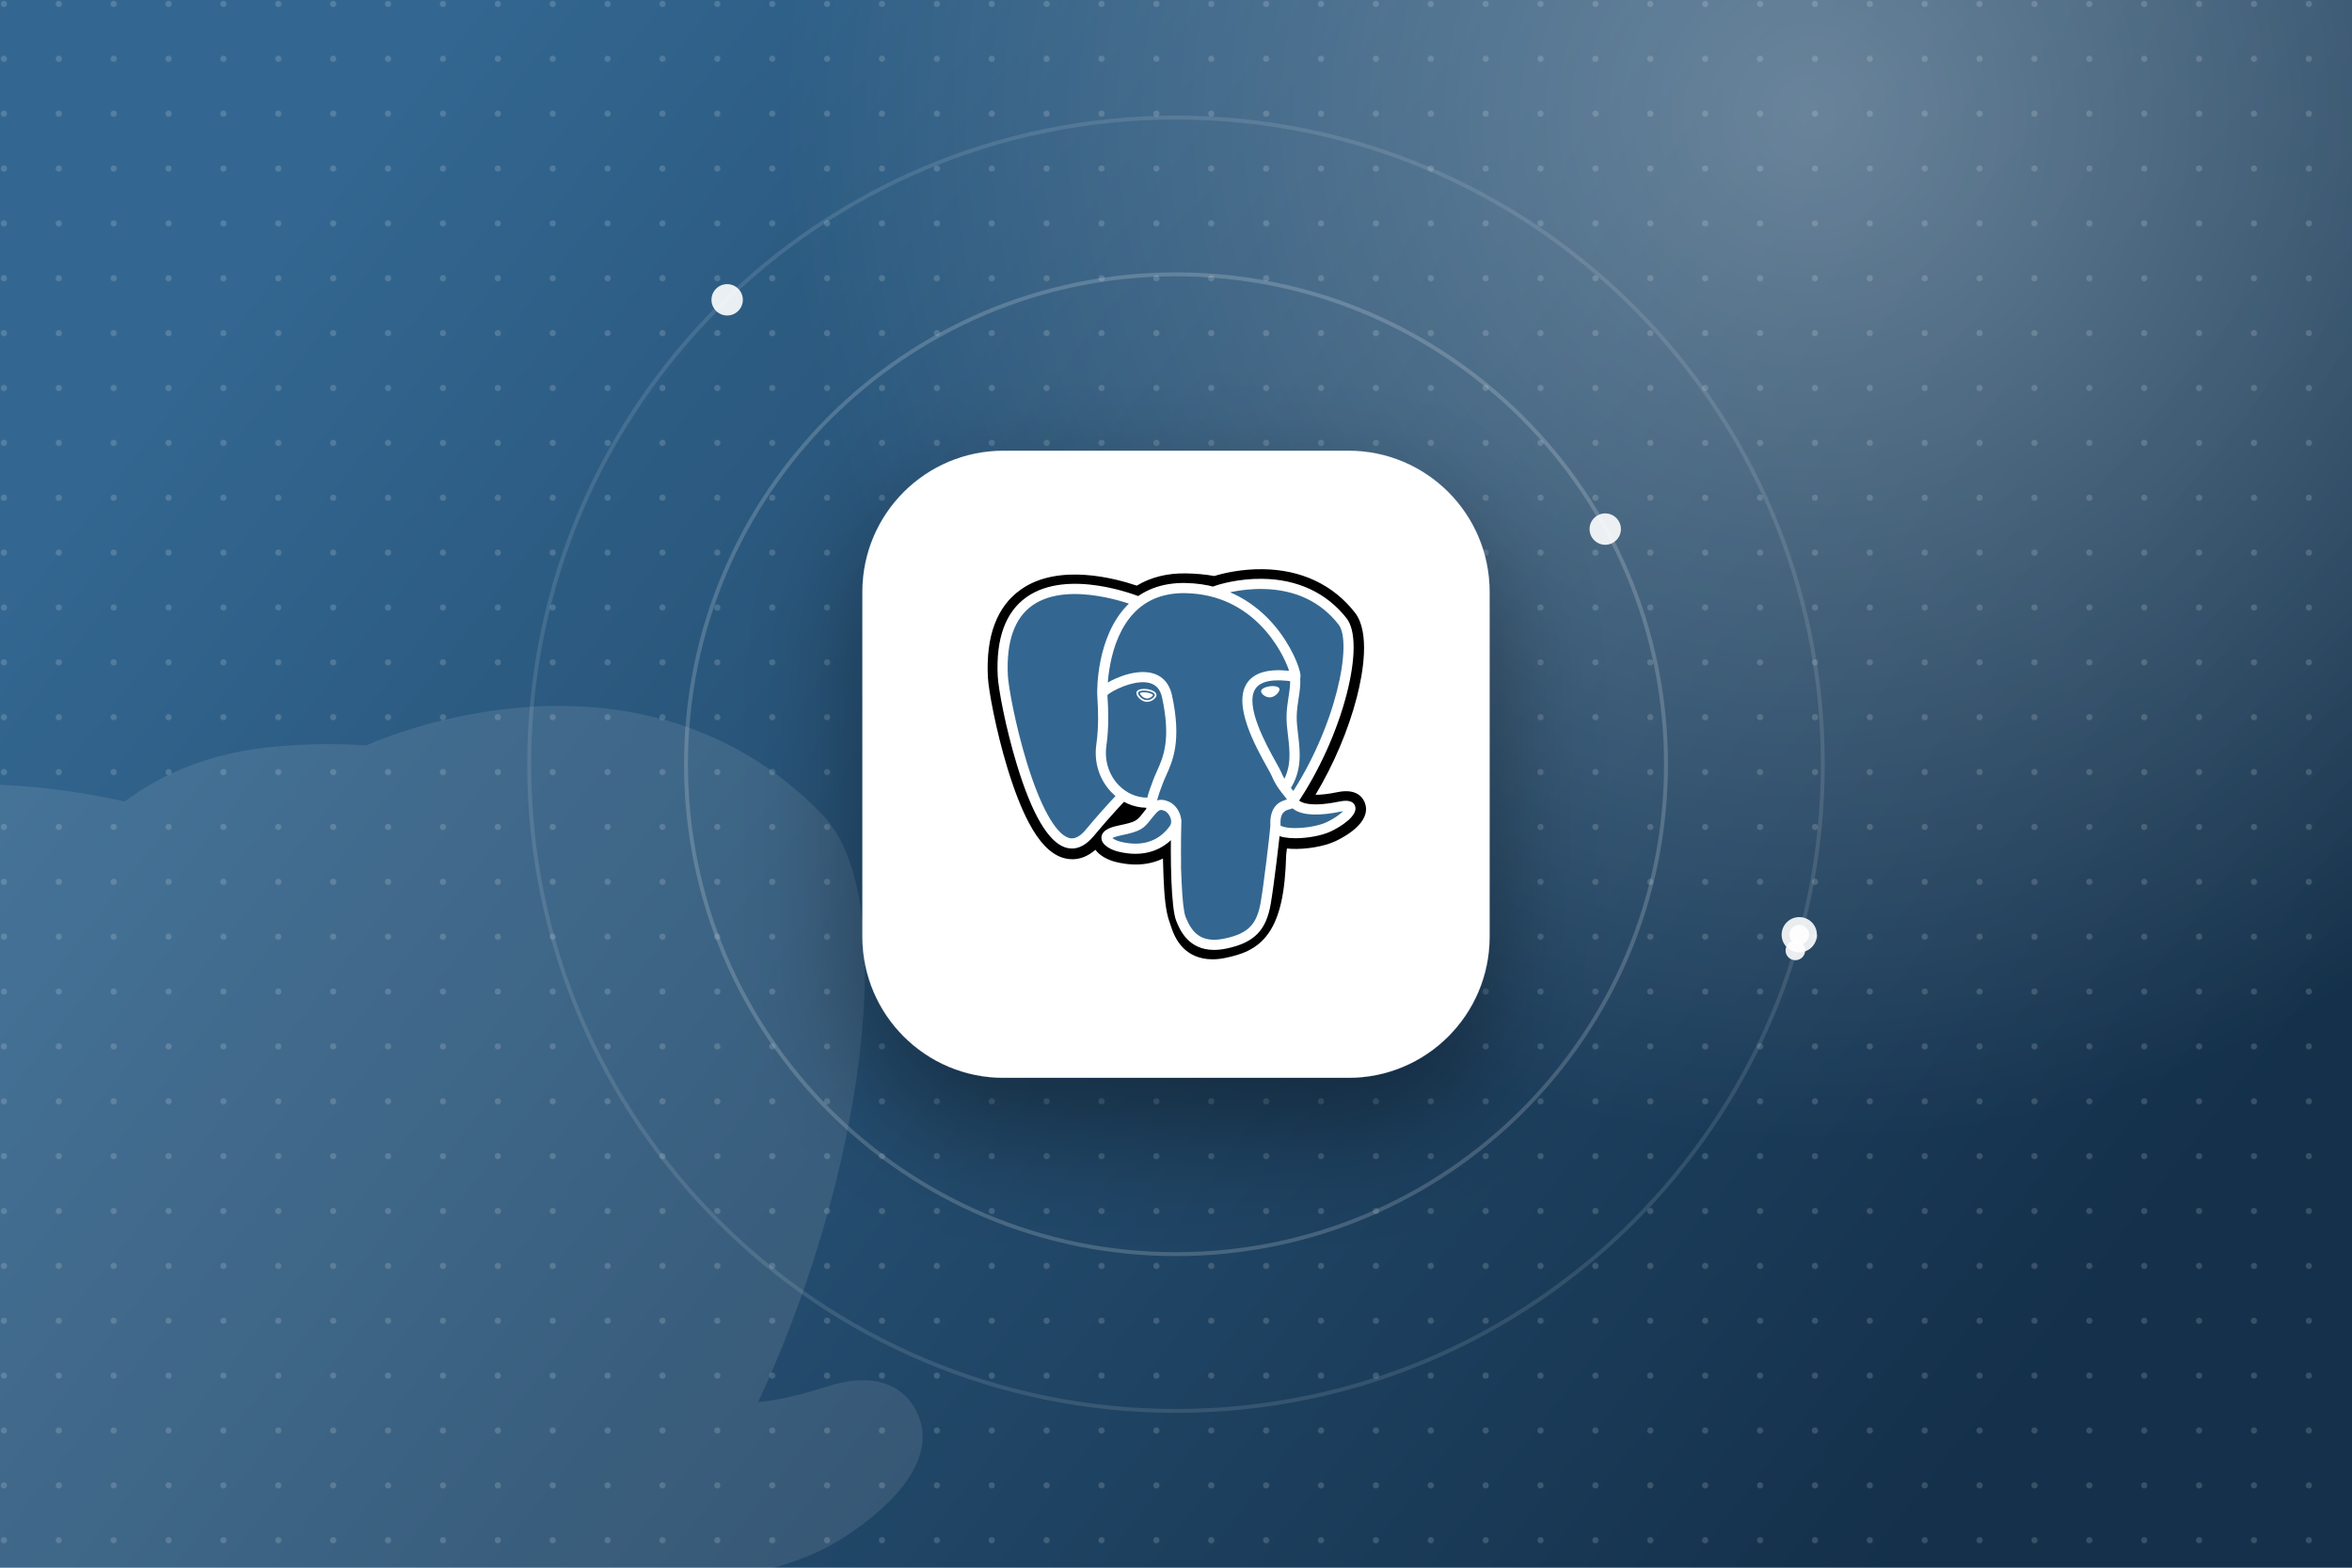
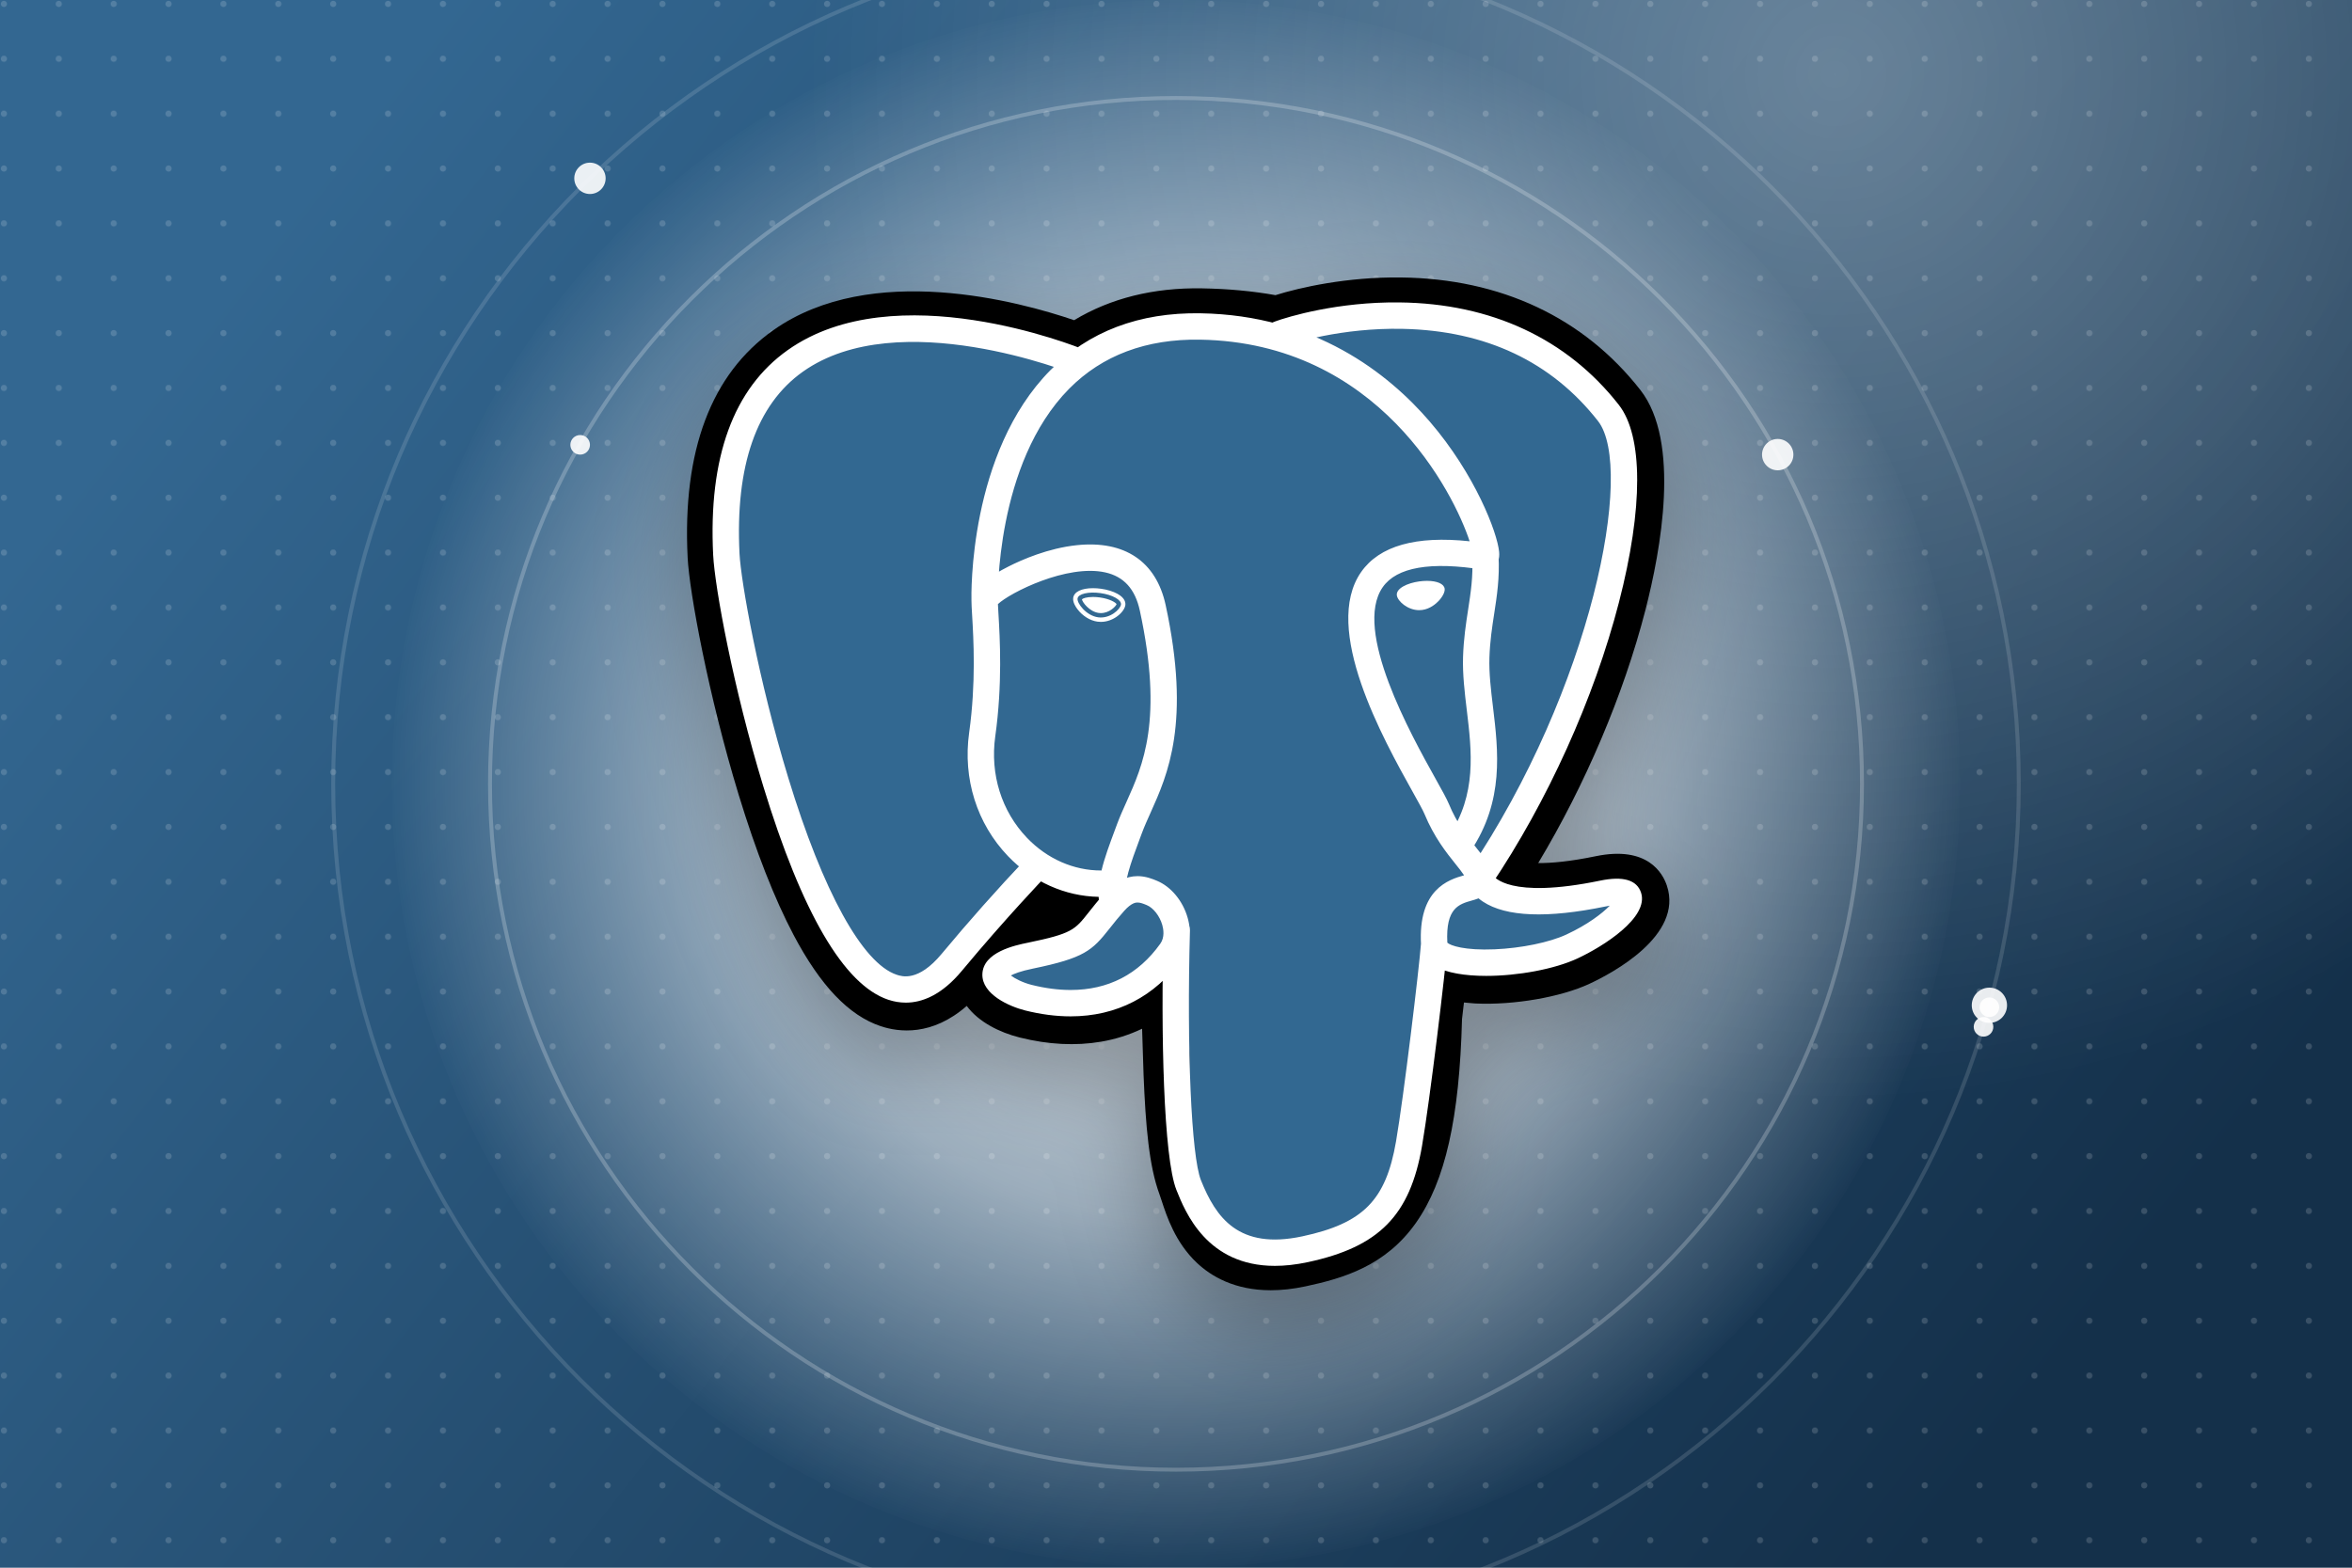
<svg xmlns="http://www.w3.org/2000/svg" viewBox="0 0 1200 800" width="1200" height="800">
  <defs>
    <linearGradient id="bg" gradientTransform="rotate(27 .5 .5)">
      <stop offset="0" stop-color="#336791" />
      <stop offset="1" stop-color="#14304a" />
    </linearGradient>
    <radialGradient id="glow">
      <stop offset="0" stop-color="#fff" stop-opacity=".32" />
      <stop offset="1" stop-color="#fff" stop-opacity="0" />
    </radialGradient>
    <pattern id="dots" width="28" height="28" patternUnits="userSpaceOnUse">
      <circle cx="2" cy="2" r="1.6" fill="#fff" fill-opacity=".16" />
    </pattern>
-     <filter id="mono">
-       <feFlood flood-color="#fff" />
-       <feComposite in2="SourceAlpha" operator="in" />
-     </filter>
+     <radialGradient id="spot">
+       <stop offset="0" stop-color="#fff" stop-opacity=".92" />
+       <stop offset=".55" stop-color="#fff" stop-opacity=".55" />
+       <stop offset="1" stop-color="#fff" stop-opacity="0" />
+     </radialGradient>
    <filter id="shadow" x="-40%" y="-40%" width="180%" height="180%">
-       <feDropShadow dx="0" dy="26" stdDeviation="30" flood-color="#000" flood-opacity=".38" />
+       <feDropShadow dx="0" dy="18" stdDeviation="22" flood-color="#000" flood-opacity=".28" />
    </filter>
  </defs>
  <rect width="1200" height="800" fill="url(#bg)" />
  <rect width="1200" height="800" fill="url(#dots)" />
-   <circle cx="923" cy="60" r="520" fill="url(#glow)" />
-   <g opacity=".1" filter="url(#mono)" transform="rotate(-6 157 690)">
-     <svg x="-173" y="360" width="660" height="660" viewBox="0 0 128 128">
+   <circle cx="935" cy="40" r="520" fill="url(#glow)" />
+   <circle cx="600" cy="400" r="400" fill="url(#spot)" />
+   <circle cx="600" cy="400" r="350" fill="none" stroke="#fff" stroke-opacity="0.22" stroke-width="2" />
+   <circle cx="600" cy="400" r="430" fill="none" stroke="#fff" stroke-opacity="0.13" stroke-width="2" />
+   <circle cx="1015" cy="513" r="9" fill="#ffffff" fill-opacity=".9" />
+   <circle cx="1015" cy="514" r="5" fill="#ffffff" fill-opacity=".9" />
+   <circle cx="1012" cy="524" r="5" fill="#ffffff" fill-opacity=".9" />
+   <circle cx="301" cy="91" r="8" fill="#ffffff" fill-opacity=".9" />
+   <circle cx="907" cy="232" r="8" fill="#ffffff" fill-opacity=".9" />
+   <circle cx="296" cy="227" r="5" fill="#ffffff" fill-opacity=".9" />
+   <g filter="url(#shadow)">
+     <svg x="330" y="130" width="540" height="540" viewBox="0 0 128 128">
      <path d="M93.809 92.112c.785-6.533.55-7.492 5.416-6.433l1.235.108c3.742.17 8.637-.602 11.513-1.938 6.191-2.873 9.861-7.668 3.758-6.409-13.924 2.873-14.881-1.842-14.881-1.842 14.703-21.815 20.849-49.508 15.543-56.287-14.47-18.489-39.517-9.746-39.936-9.52l-.134.025c-2.751-.571-5.83-.912-9.289-.968-6.301-.104-11.082 1.652-14.709 4.402 0 0-44.683-18.409-42.604 23.151.442 8.841 12.672 66.898 27.26 49.362 5.332-6.412 10.484-11.834 10.484-11.834 2.558 1.699 5.622 2.567 8.834 2.255l.249-.212c-.078.796-.044 1.575.099 2.497-3.757 4.199-2.653 4.936-10.166 6.482-7.602 1.566-3.136 4.355-.221 5.084 3.535.884 11.712 2.136 17.238-5.598l-.22.882c1.474 1.18 1.375 8.477 1.583 13.69.209 5.214.558 10.079 1.621 12.948 1.063 2.868 2.317 10.256 12.191 8.14 8.252-1.764 14.561-4.309 15.136-27.985" />
      <path d="M75.458 125.256c-4.367 0-7.211-1.689-8.938-3.32-2.607-2.46-3.641-5.629-4.259-7.522l-.267-.79c-1.244-3.358-1.666-8.193-1.916-14.419-.038-.935-.064-1.898-.093-2.919-.021-.747-.047-1.684-.085-2.664a18.8 18.8 0 01-4.962 1.568c-3.079.526-6.389.356-9.84-.507-2.435-.609-4.965-1.871-6.407-3.82-4.203 3.681-8.212 3.182-10.396 2.453-3.853-1.285-7.301-4.896-10.542-11.037-2.309-4.375-4.542-10.075-6.638-16.943-3.65-11.96-5.969-24.557-6.175-28.693C4.292 23.698 7.777 14.44 15.296 9.129 27.157.751 45.128 5.678 51.68 7.915c4.402-2.653 9.581-3.944 15.433-3.851 3.143.051 6.136.327 8.916.823 2.9-.912 8.628-2.221 15.185-2.139 12.081.144 22.092 4.852 28.949 13.615 4.894 6.252 2.474 19.381.597 26.651-2.642 10.226-7.271 21.102-12.957 30.57 1.544.011 3.781-.174 6.961-.831 6.274-1.295 8.109 2.069 8.607 3.575 1.995 6.042-6.677 10.608-9.382 11.864-3.466 1.609-9.117 2.589-13.745 2.377l-.202-.013-1.216-.107-.12 1.014-.116.991c-.311 11.999-2.025 19.598-5.552 24.619-3.697 5.264-8.835 6.739-13.361 7.709-1.544.33-2.947.474-4.219.474zm-9.19-43.671c2.819 2.256 3.066 6.501 3.287 14.434.028.99.054 1.927.089 2.802.106 2.65.355 8.855 1.327 11.477.137.371.26.747.39 1.146 1.083 3.316 1.626 4.979 6.309 3.978 3.931-.843 5.952-1.599 7.534-3.851 2.299-3.274 3.585-9.86 3.821-19.575l4.783.116-4.75-.57.14-1.186c.455-3.91.783-6.734 3.396-8.602 2.097-1.498 4.486-1.353 6.389-1.01-2.091-1.58-2.669-3.433-2.823-4.193l-.399-1.965 1.121-1.663c6.457-9.58 11.781-21.354 14.609-32.304 2.906-11.251 2.02-17.226 1.134-18.356-11.729-14.987-32.068-8.799-34.192-8.097l-.359.194-1.8.335-.922-.191c-2.542-.528-5.366-.82-8.393-.869-4.756-.08-8.593 1.044-11.739 3.431l-2.183 1.655-2.533-1.043c-5.412-2.213-21.308-6.662-29.696-.721-4.656 3.298-6.777 9.76-6.305 19.207.156 3.119 2.275 14.926 5.771 26.377 4.831 15.825 9.221 21.082 11.054 21.693.32.108 1.15-.537 1.976-1.529a270.708 270.708 0 0110.694-12.07l2.77-2.915 3.349 2.225c1.35.897 2.839 1.406 4.368 1.502l7.987-6.812-1.157 11.808c-.026.265-.039.626.065 1.296l.348 2.238-1.51 1.688-.174.196 4.388 2.025 1.836-2.301z" />
      <path fill="#336791" d="M115.731 77.44c-13.925 2.873-14.882-1.842-14.882-1.842 14.703-21.816 20.849-49.51 15.545-56.287C101.924.823 76.875 9.566 76.457 9.793l-.135.024c-2.751-.571-5.83-.911-9.291-.967-6.301-.103-11.08 1.652-14.707 4.402 0 0-44.684-18.408-42.606 23.151.442 8.842 12.672 66.899 27.26 49.363 5.332-6.412 10.483-11.834 10.483-11.834 2.559 1.699 5.622 2.567 8.833 2.255l.25-.212c-.078.796-.042 1.575.1 2.497-3.758 4.199-2.654 4.936-10.167 6.482-7.602 1.566-3.136 4.355-.22 5.084 3.534.884 11.712 2.136 17.237-5.598l-.221.882c1.473 1.18 2.507 7.672 2.334 13.557-.174 5.885-.29 9.926.871 13.082 1.16 3.156 2.316 10.256 12.192 8.14 8.252-1.768 12.528-6.351 13.124-13.995.422-5.435 1.377-4.631 1.438-9.49l.767-2.3c.884-7.367.14-9.743 5.225-8.638l1.235.108c3.742.17 8.639-.602 11.514-1.938 6.19-2.871 9.861-7.667 3.758-6.408z" />
      <path fill="#fff" d="M75.957 122.307c-8.232 0-10.84-6.519-11.907-9.185-1.562-3.907-1.899-19.069-1.551-31.503a1.59 1.59 0 011.64-1.55 1.594 1.594 0 011.55 1.639c-.401 14.341.168 27.337 1.324 30.229 1.804 4.509 4.54 8.453 12.275 6.796 7.343-1.575 10.093-4.359 11.318-11.46.94-5.449 2.799-20.951 3.028-24.01a1.593 1.593 0 011.71-1.472 1.597 1.597 0 011.472 1.71c-.239 3.185-2.089 18.657-3.065 24.315-1.446 8.387-5.185 12.191-13.794 14.037-1.463.313-2.792.453-4 .454zM31.321 90.466a6.71 6.71 0 01-2.116-.35c-5.347-1.784-10.44-10.492-15.138-25.885-3.576-11.717-5.842-23.947-6.041-27.922-.589-11.784 2.445-20.121 9.02-24.778 13.007-9.216 34.888-.44 35.813-.062a1.596 1.596 0 01-1.207 2.955c-.211-.086-21.193-8.492-32.768-.285-5.622 3.986-8.203 11.392-7.672 22.011.167 3.349 2.284 15.285 5.906 27.149 4.194 13.742 8.967 22.413 13.096 23.79.648.216 2.62.873 5.439-2.517A245.272 245.272 0 0145.88 73.046a1.596 1.596 0 012.304 2.208c-.048.05-4.847 5.067-10.077 11.359-2.477 2.979-4.851 3.853-6.786 3.853zm69.429-13.445a1.596 1.596 0 01-1.322-2.487c14.863-22.055 20.08-48.704 15.612-54.414-5.624-7.186-13.565-10.939-23.604-11.156-7.433-.16-13.341 1.738-14.307 2.069l-.243.099c-.971.305-1.716-.227-1.997-.849a1.6 1.6 0 01.631-2.025c.046-.027.192-.089.429-.176l-.021.006.021-.007c1.641-.601 7.639-2.4 15.068-2.315 11.108.118 20.284 4.401 26.534 12.388 2.957 3.779 2.964 12.485.019 23.887-3.002 11.625-8.651 24.118-15.497 34.277-.306.457-.81.703-1.323.703zm.76 10.21c-2.538 0-4.813-.358-6.175-1.174-1.4-.839-1.667-1.979-1.702-2.584-.382-6.71 3.32-7.878 5.208-8.411-.263-.398-.637-.866-1.024-1.349-1.101-1.376-2.609-3.26-3.771-6.078-.182-.44-.752-1.463-1.412-2.648-3.579-6.418-11.026-19.773-6.242-26.612 2.214-3.165 6.623-4.411 13.119-3.716C97.6 28.837 88.5 10.625 66.907 10.271c-6.494-.108-11.82 1.889-15.822 5.93-8.96 9.049-8.636 25.422-8.631 25.586a1.595 1.595 0 11-3.19.084c-.02-.727-.354-17.909 9.554-27.916C53.455 9.272 59.559 6.96 66.96 7.081c13.814.227 22.706 7.25 27.732 13.101 5.479 6.377 8.165 13.411 8.386 15.759.165 1.746-1.088 2.095-1.341 2.147l-.576.013c-6.375-1.021-10.465-.312-12.156 2.104-3.639 5.201 3.406 17.834 6.414 23.229.768 1.376 1.322 2.371 1.576 2.985.988 2.396 2.277 4.006 3.312 5.3.911 1.138 1.7 2.125 1.982 3.283.131.23 1.99 2.98 13.021.703 2.765-.57 4.423-.083 4.93 1.45.997 3.015-4.597 6.532-7.694 7.97-2.775 1.29-7.204 2.106-11.036 2.106zm-4.696-4.021c.35.353 2.101.962 5.727.806 3.224-.138 6.624-.839 8.664-1.786 2.609-1.212 4.351-2.567 5.253-3.492l-.5.092c-7.053 1.456-12.042 1.262-14.828-.577a6.162 6.162 0 01-.54-.401c-.302.119-.581.197-.78.253-1.58.443-3.214.902-2.996 5.105zm-45.562 8.915c-1.752 0-3.596-.239-5.479-.71-1.951-.488-5.24-1.957-5.19-4.37.057-2.707 3.994-3.519 5.476-3.824 5.354-1.103 5.703-1.545 7.376-3.67.488-.619 1.095-1.39 1.923-2.314 1.229-1.376 2.572-2.073 3.992-2.073.989 0 1.8.335 2.336.558 1.708.708 3.133 2.42 3.719 4.467.529 1.847.276 3.625-.71 5.006-3.237 4.533-7.886 6.93-13.443 6.93zm-7.222-4.943c.481.372 1.445.869 2.518 1.137 1.631.408 3.213.615 4.705.615 4.546 0 8.196-1.882 10.847-5.594.553-.774.387-1.757.239-2.274-.31-1.083-1.08-2.068-1.873-2.397-.43-.178-.787-.314-1.115-.314-.176 0-.712 0-1.614 1.009a41.146 41.146 0 00-1.794 2.162c-2.084 2.646-3.039 3.544-9.239 4.821-1.513.31-2.289.626-2.674.835zm12.269-7.36a1.596 1.596 0 01-1.575-1.354 8.218 8.218 0 01-.08-.799c-4.064-.076-7.985-1.82-10.962-4.926-3.764-3.927-5.477-9.368-4.699-14.927.845-6.037.529-11.366.359-14.229-.047-.796-.081-1.371-.079-1.769.003-.505.013-1.844 4.489-4.113 1.592-.807 4.784-2.215 8.271-2.576 5.777-.597 9.585 1.976 10.725 7.246 3.077 14.228.244 20.521-1.825 25.117-.385.856-.749 1.664-1.04 2.447l-.257.69c-1.093 2.931-2.038 5.463-1.748 7.354a1.595 1.595 0 01-1.335 1.819l-.244.02zM42.464 42.26l.062 1.139c.176 2.974.504 8.508-.384 14.86-.641 4.585.759 9.06 3.843 12.276 2.437 2.542 5.644 3.945 8.94 3.945h.068c.369-1.555.982-3.197 1.642-4.966l.255-.686c.329-.884.714-1.74 1.122-2.646 1.991-4.424 4.47-9.931 1.615-23.132-.565-2.615-1.936-4.128-4.189-4.627-4.628-1.022-11.525 2.459-12.974 3.837zm9.63-.677c-.08.564 1.033 2.07 2.485 2.271 1.449.203 2.689-.975 2.768-1.539.079-.564-1.033-1.186-2.485-1.388-1.451-.202-2.691.092-2.768.656zm2.818 2.826l-.407-.028c-.9-.125-1.81-.692-2.433-1.518-.219-.29-.576-.852-.505-1.354.101-.736.999-1.177 2.4-1.177.313 0 .639.023.967.069.766.106 1.477.327 2.002.62.91.508.977 1.075.936 1.368-.112.813-1.405 2.02-2.96 2.02zm-2.289-2.732c.045.348.907 1.496 2.029 1.651l.261.018c1.036 0 1.81-.815 1.901-1.082-.096-.182-.762-.634-2.025-.81a5.823 5.823 0 00-.821-.059c-.812 0-1.243.183-1.345.282zm43.605-1.245c.079.564-1.033 2.07-2.484 2.272-1.45.202-2.691-.975-2.771-1.539-.076-.564 1.036-1.187 2.486-1.388 1.45-.203 2.689.092 2.769.655zm-2.819 2.56c-1.396 0-2.601-1.086-2.7-1.791-.115-.846 1.278-1.489 2.712-1.688.316-.044.629-.066.93-.066 1.238 0 2.058.363 2.14.949.053.379-.238.964-.739 1.492-.331.347-1.026.948-1.973 1.079l-.37.025zm.943-3.013c-.276 0-.564.021-.856.061-1.441.201-2.301.779-2.259 1.089.048.341.968 1.332 2.173 1.332l.297-.021c.787-.109 1.378-.623 1.66-.919.443-.465.619-.903.598-1.052-.028-.198-.56-.49-1.613-.49zm3.965 32.843a1.594 1.594 0 01-1.324-2.483c3.398-5.075 2.776-10.25 2.175-15.255-.257-2.132-.521-4.337-.453-6.453.07-2.177.347-3.973.614-5.71.317-2.058.617-4.002.493-6.31a1.595 1.595 0 113.186-.172c.142 2.638-.197 4.838-.525 6.967-.253 1.643-.515 3.342-.578 5.327-.061 1.874.178 3.864.431 5.97.64 5.322 1.365 11.354-2.691 17.411a1.596 1.596 0 01-1.328.708z" />
    </svg>
  </g>
-   <circle cx="600" cy="390" r="250" fill="none" stroke="#fff" stroke-opacity="0.18" stroke-width="2" />
-   <circle cx="600" cy="390" r="330" fill="none" stroke="#fff" stroke-opacity="0.11" stroke-width="2" />
-   <circle cx="918" cy="477" r="9" fill="#ffffff" fill-opacity=".9" />
-   <circle cx="918" cy="477" r="5" fill="#ffffff" fill-opacity=".9" />
-   <circle cx="916" cy="485" r="5" fill="#ffffff" fill-opacity=".9" />
-   <circle cx="371" cy="153" r="8" fill="#ffffff" fill-opacity=".9" />
-   <circle cx="819" cy="270" r="8" fill="#ffffff" fill-opacity=".9" />
-   <rect x="440" y="230" width="320" height="320" rx="72" fill="#fff" filter="url(#shadow)" />
-   <svg x="496" y="286" width="208" height="208" viewBox="0 0 128 128">
-     <path d="M93.809 92.112c.785-6.533.55-7.492 5.416-6.433l1.235.108c3.742.17 8.637-.602 11.513-1.938 6.191-2.873 9.861-7.668 3.758-6.409-13.924 2.873-14.881-1.842-14.881-1.842 14.703-21.815 20.849-49.508 15.543-56.287-14.47-18.489-39.517-9.746-39.936-9.52l-.134.025c-2.751-.571-5.83-.912-9.289-.968-6.301-.104-11.082 1.652-14.709 4.402 0 0-44.683-18.409-42.604 23.151.442 8.841 12.672 66.898 27.26 49.362 5.332-6.412 10.484-11.834 10.484-11.834 2.558 1.699 5.622 2.567 8.834 2.255l.249-.212c-.078.796-.044 1.575.099 2.497-3.757 4.199-2.653 4.936-10.166 6.482-7.602 1.566-3.136 4.355-.221 5.084 3.535.884 11.712 2.136 17.238-5.598l-.22.882c1.474 1.18 1.375 8.477 1.583 13.69.209 5.214.558 10.079 1.621 12.948 1.063 2.868 2.317 10.256 12.191 8.14 8.252-1.764 14.561-4.309 15.136-27.985" />
-     <path d="M75.458 125.256c-4.367 0-7.211-1.689-8.938-3.32-2.607-2.46-3.641-5.629-4.259-7.522l-.267-.79c-1.244-3.358-1.666-8.193-1.916-14.419-.038-.935-.064-1.898-.093-2.919-.021-.747-.047-1.684-.085-2.664a18.8 18.8 0 01-4.962 1.568c-3.079.526-6.389.356-9.84-.507-2.435-.609-4.965-1.871-6.407-3.82-4.203 3.681-8.212 3.182-10.396 2.453-3.853-1.285-7.301-4.896-10.542-11.037-2.309-4.375-4.542-10.075-6.638-16.943-3.65-11.96-5.969-24.557-6.175-28.693C4.292 23.698 7.777 14.44 15.296 9.129 27.157.751 45.128 5.678 51.68 7.915c4.402-2.653 9.581-3.944 15.433-3.851 3.143.051 6.136.327 8.916.823 2.9-.912 8.628-2.221 15.185-2.139 12.081.144 22.092 4.852 28.949 13.615 4.894 6.252 2.474 19.381.597 26.651-2.642 10.226-7.271 21.102-12.957 30.57 1.544.011 3.781-.174 6.961-.831 6.274-1.295 8.109 2.069 8.607 3.575 1.995 6.042-6.677 10.608-9.382 11.864-3.466 1.609-9.117 2.589-13.745 2.377l-.202-.013-1.216-.107-.12 1.014-.116.991c-.311 11.999-2.025 19.598-5.552 24.619-3.697 5.264-8.835 6.739-13.361 7.709-1.544.33-2.947.474-4.219.474zm-9.19-43.671c2.819 2.256 3.066 6.501 3.287 14.434.028.99.054 1.927.089 2.802.106 2.65.355 8.855 1.327 11.477.137.371.26.747.39 1.146 1.083 3.316 1.626 4.979 6.309 3.978 3.931-.843 5.952-1.599 7.534-3.851 2.299-3.274 3.585-9.86 3.821-19.575l4.783.116-4.75-.57.14-1.186c.455-3.91.783-6.734 3.396-8.602 2.097-1.498 4.486-1.353 6.389-1.01-2.091-1.58-2.669-3.433-2.823-4.193l-.399-1.965 1.121-1.663c6.457-9.58 11.781-21.354 14.609-32.304 2.906-11.251 2.02-17.226 1.134-18.356-11.729-14.987-32.068-8.799-34.192-8.097l-.359.194-1.8.335-.922-.191c-2.542-.528-5.366-.82-8.393-.869-4.756-.08-8.593 1.044-11.739 3.431l-2.183 1.655-2.533-1.043c-5.412-2.213-21.308-6.662-29.696-.721-4.656 3.298-6.777 9.76-6.305 19.207.156 3.119 2.275 14.926 5.771 26.377 4.831 15.825 9.221 21.082 11.054 21.693.32.108 1.15-.537 1.976-1.529a270.708 270.708 0 0110.694-12.07l2.77-2.915 3.349 2.225c1.35.897 2.839 1.406 4.368 1.502l7.987-6.812-1.157 11.808c-.026.265-.039.626.065 1.296l.348 2.238-1.51 1.688-.174.196 4.388 2.025 1.836-2.301z" />
-     <path fill="#336791" d="M115.731 77.44c-13.925 2.873-14.882-1.842-14.882-1.842 14.703-21.816 20.849-49.51 15.545-56.287C101.924.823 76.875 9.566 76.457 9.793l-.135.024c-2.751-.571-5.83-.911-9.291-.967-6.301-.103-11.08 1.652-14.707 4.402 0 0-44.684-18.408-42.606 23.151.442 8.842 12.672 66.899 27.26 49.363 5.332-6.412 10.483-11.834 10.483-11.834 2.559 1.699 5.622 2.567 8.833 2.255l.25-.212c-.078.796-.042 1.575.1 2.497-3.758 4.199-2.654 4.936-10.167 6.482-7.602 1.566-3.136 4.355-.22 5.084 3.534.884 11.712 2.136 17.237-5.598l-.221.882c1.473 1.18 2.507 7.672 2.334 13.557-.174 5.885-.29 9.926.871 13.082 1.16 3.156 2.316 10.256 12.192 8.14 8.252-1.768 12.528-6.351 13.124-13.995.422-5.435 1.377-4.631 1.438-9.49l.767-2.3c.884-7.367.14-9.743 5.225-8.638l1.235.108c3.742.17 8.639-.602 11.514-1.938 6.19-2.871 9.861-7.667 3.758-6.408z" />
-     <path fill="#fff" d="M75.957 122.307c-8.232 0-10.84-6.519-11.907-9.185-1.562-3.907-1.899-19.069-1.551-31.503a1.59 1.59 0 011.64-1.55 1.594 1.594 0 011.55 1.639c-.401 14.341.168 27.337 1.324 30.229 1.804 4.509 4.54 8.453 12.275 6.796 7.343-1.575 10.093-4.359 11.318-11.46.94-5.449 2.799-20.951 3.028-24.01a1.593 1.593 0 011.71-1.472 1.597 1.597 0 011.472 1.71c-.239 3.185-2.089 18.657-3.065 24.315-1.446 8.387-5.185 12.191-13.794 14.037-1.463.313-2.792.453-4 .454zM31.321 90.466a6.71 6.71 0 01-2.116-.35c-5.347-1.784-10.44-10.492-15.138-25.885-3.576-11.717-5.842-23.947-6.041-27.922-.589-11.784 2.445-20.121 9.02-24.778 13.007-9.216 34.888-.44 35.813-.062a1.596 1.596 0 01-1.207 2.955c-.211-.086-21.193-8.492-32.768-.285-5.622 3.986-8.203 11.392-7.672 22.011.167 3.349 2.284 15.285 5.906 27.149 4.194 13.742 8.967 22.413 13.096 23.79.648.216 2.62.873 5.439-2.517A245.272 245.272 0 0145.88 73.046a1.596 1.596 0 012.304 2.208c-.048.05-4.847 5.067-10.077 11.359-2.477 2.979-4.851 3.853-6.786 3.853zm69.429-13.445a1.596 1.596 0 01-1.322-2.487c14.863-22.055 20.08-48.704 15.612-54.414-5.624-7.186-13.565-10.939-23.604-11.156-7.433-.16-13.341 1.738-14.307 2.069l-.243.099c-.971.305-1.716-.227-1.997-.849a1.6 1.6 0 01.631-2.025c.046-.027.192-.089.429-.176l-.021.006.021-.007c1.641-.601 7.639-2.4 15.068-2.315 11.108.118 20.284 4.401 26.534 12.388 2.957 3.779 2.964 12.485.019 23.887-3.002 11.625-8.651 24.118-15.497 34.277-.306.457-.81.703-1.323.703zm.76 10.21c-2.538 0-4.813-.358-6.175-1.174-1.4-.839-1.667-1.979-1.702-2.584-.382-6.71 3.32-7.878 5.208-8.411-.263-.398-.637-.866-1.024-1.349-1.101-1.376-2.609-3.26-3.771-6.078-.182-.44-.752-1.463-1.412-2.648-3.579-6.418-11.026-19.773-6.242-26.612 2.214-3.165 6.623-4.411 13.119-3.716C97.6 28.837 88.5 10.625 66.907 10.271c-6.494-.108-11.82 1.889-15.822 5.93-8.96 9.049-8.636 25.422-8.631 25.586a1.595 1.595 0 11-3.19.084c-.02-.727-.354-17.909 9.554-27.916C53.455 9.272 59.559 6.96 66.96 7.081c13.814.227 22.706 7.25 27.732 13.101 5.479 6.377 8.165 13.411 8.386 15.759.165 1.746-1.088 2.095-1.341 2.147l-.576.013c-6.375-1.021-10.465-.312-12.156 2.104-3.639 5.201 3.406 17.834 6.414 23.229.768 1.376 1.322 2.371 1.576 2.985.988 2.396 2.277 4.006 3.312 5.3.911 1.138 1.7 2.125 1.982 3.283.131.23 1.99 2.98 13.021.703 2.765-.57 4.423-.083 4.93 1.45.997 3.015-4.597 6.532-7.694 7.97-2.775 1.29-7.204 2.106-11.036 2.106zm-4.696-4.021c.35.353 2.101.962 5.727.806 3.224-.138 6.624-.839 8.664-1.786 2.609-1.212 4.351-2.567 5.253-3.492l-.5.092c-7.053 1.456-12.042 1.262-14.828-.577a6.162 6.162 0 01-.54-.401c-.302.119-.581.197-.78.253-1.58.443-3.214.902-2.996 5.105zm-45.562 8.915c-1.752 0-3.596-.239-5.479-.71-1.951-.488-5.24-1.957-5.19-4.37.057-2.707 3.994-3.519 5.476-3.824 5.354-1.103 5.703-1.545 7.376-3.67.488-.619 1.095-1.39 1.923-2.314 1.229-1.376 2.572-2.073 3.992-2.073.989 0 1.8.335 2.336.558 1.708.708 3.133 2.42 3.719 4.467.529 1.847.276 3.625-.71 5.006-3.237 4.533-7.886 6.93-13.443 6.93zm-7.222-4.943c.481.372 1.445.869 2.518 1.137 1.631.408 3.213.615 4.705.615 4.546 0 8.196-1.882 10.847-5.594.553-.774.387-1.757.239-2.274-.31-1.083-1.08-2.068-1.873-2.397-.43-.178-.787-.314-1.115-.314-.176 0-.712 0-1.614 1.009a41.146 41.146 0 00-1.794 2.162c-2.084 2.646-3.039 3.544-9.239 4.821-1.513.31-2.289.626-2.674.835zm12.269-7.36a1.596 1.596 0 01-1.575-1.354 8.218 8.218 0 01-.08-.799c-4.064-.076-7.985-1.82-10.962-4.926-3.764-3.927-5.477-9.368-4.699-14.927.845-6.037.529-11.366.359-14.229-.047-.796-.081-1.371-.079-1.769.003-.505.013-1.844 4.489-4.113 1.592-.807 4.784-2.215 8.271-2.576 5.777-.597 9.585 1.976 10.725 7.246 3.077 14.228.244 20.521-1.825 25.117-.385.856-.749 1.664-1.04 2.447l-.257.69c-1.093 2.931-2.038 5.463-1.748 7.354a1.595 1.595 0 01-1.335 1.819l-.244.02zM42.464 42.26l.062 1.139c.176 2.974.504 8.508-.384 14.86-.641 4.585.759 9.06 3.843 12.276 2.437 2.542 5.644 3.945 8.94 3.945h.068c.369-1.555.982-3.197 1.642-4.966l.255-.686c.329-.884.714-1.74 1.122-2.646 1.991-4.424 4.47-9.931 1.615-23.132-.565-2.615-1.936-4.128-4.189-4.627-4.628-1.022-11.525 2.459-12.974 3.837zm9.63-.677c-.08.564 1.033 2.07 2.485 2.271 1.449.203 2.689-.975 2.768-1.539.079-.564-1.033-1.186-2.485-1.388-1.451-.202-2.691.092-2.768.656zm2.818 2.826l-.407-.028c-.9-.125-1.81-.692-2.433-1.518-.219-.29-.576-.852-.505-1.354.101-.736.999-1.177 2.4-1.177.313 0 .639.023.967.069.766.106 1.477.327 2.002.62.91.508.977 1.075.936 1.368-.112.813-1.405 2.02-2.96 2.02zm-2.289-2.732c.045.348.907 1.496 2.029 1.651l.261.018c1.036 0 1.81-.815 1.901-1.082-.096-.182-.762-.634-2.025-.81a5.823 5.823 0 00-.821-.059c-.812 0-1.243.183-1.345.282zm43.605-1.245c.079.564-1.033 2.07-2.484 2.272-1.45.202-2.691-.975-2.771-1.539-.076-.564 1.036-1.187 2.486-1.388 1.45-.203 2.689.092 2.769.655zm-2.819 2.56c-1.396 0-2.601-1.086-2.7-1.791-.115-.846 1.278-1.489 2.712-1.688.316-.044.629-.066.93-.066 1.238 0 2.058.363 2.14.949.053.379-.238.964-.739 1.492-.331.347-1.026.948-1.973 1.079l-.37.025zm.943-3.013c-.276 0-.564.021-.856.061-1.441.201-2.301.779-2.259 1.089.048.341.968 1.332 2.173 1.332l.297-.021c.787-.109 1.378-.623 1.66-.919.443-.465.619-.903.598-1.052-.028-.198-.56-.49-1.613-.49zm3.965 32.843a1.594 1.594 0 01-1.324-2.483c3.398-5.075 2.776-10.25 2.175-15.255-.257-2.132-.521-4.337-.453-6.453.07-2.177.347-3.973.614-5.71.317-2.058.617-4.002.493-6.31a1.595 1.595 0 113.186-.172c.142 2.638-.197 4.838-.525 6.967-.253 1.643-.515 3.342-.578 5.327-.061 1.874.178 3.864.431 5.97.64 5.322 1.365 11.354-2.691 17.411a1.596 1.596 0 01-1.328.708z" />
-   </svg>
</svg>
